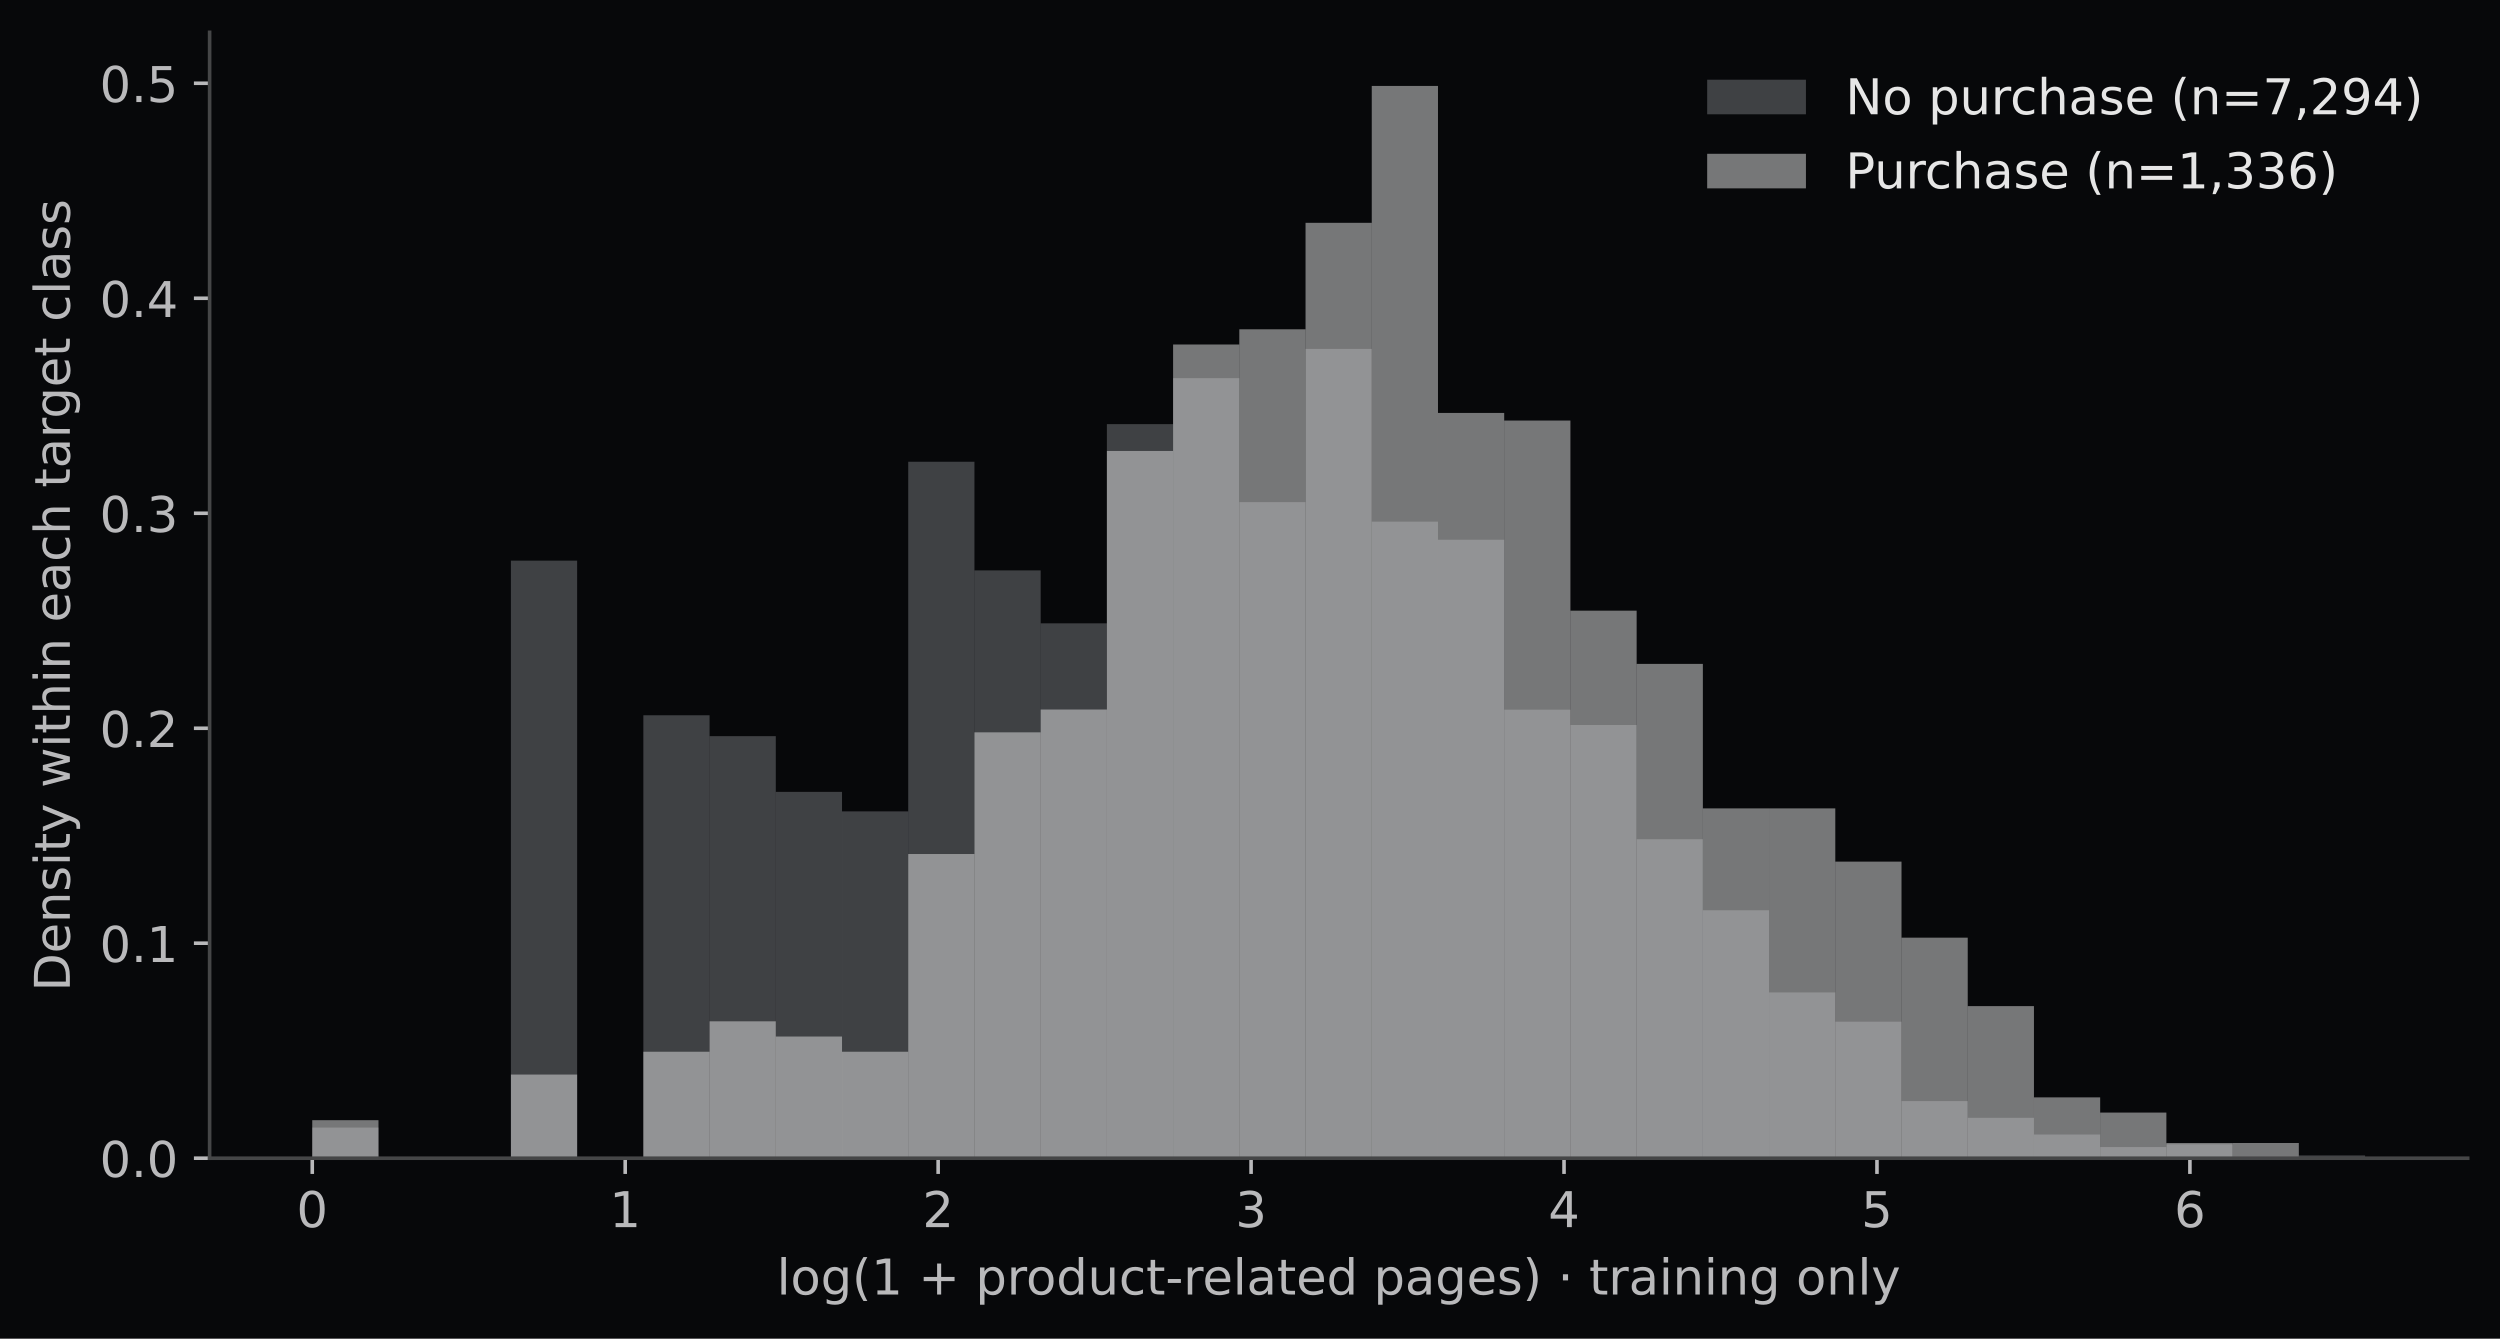
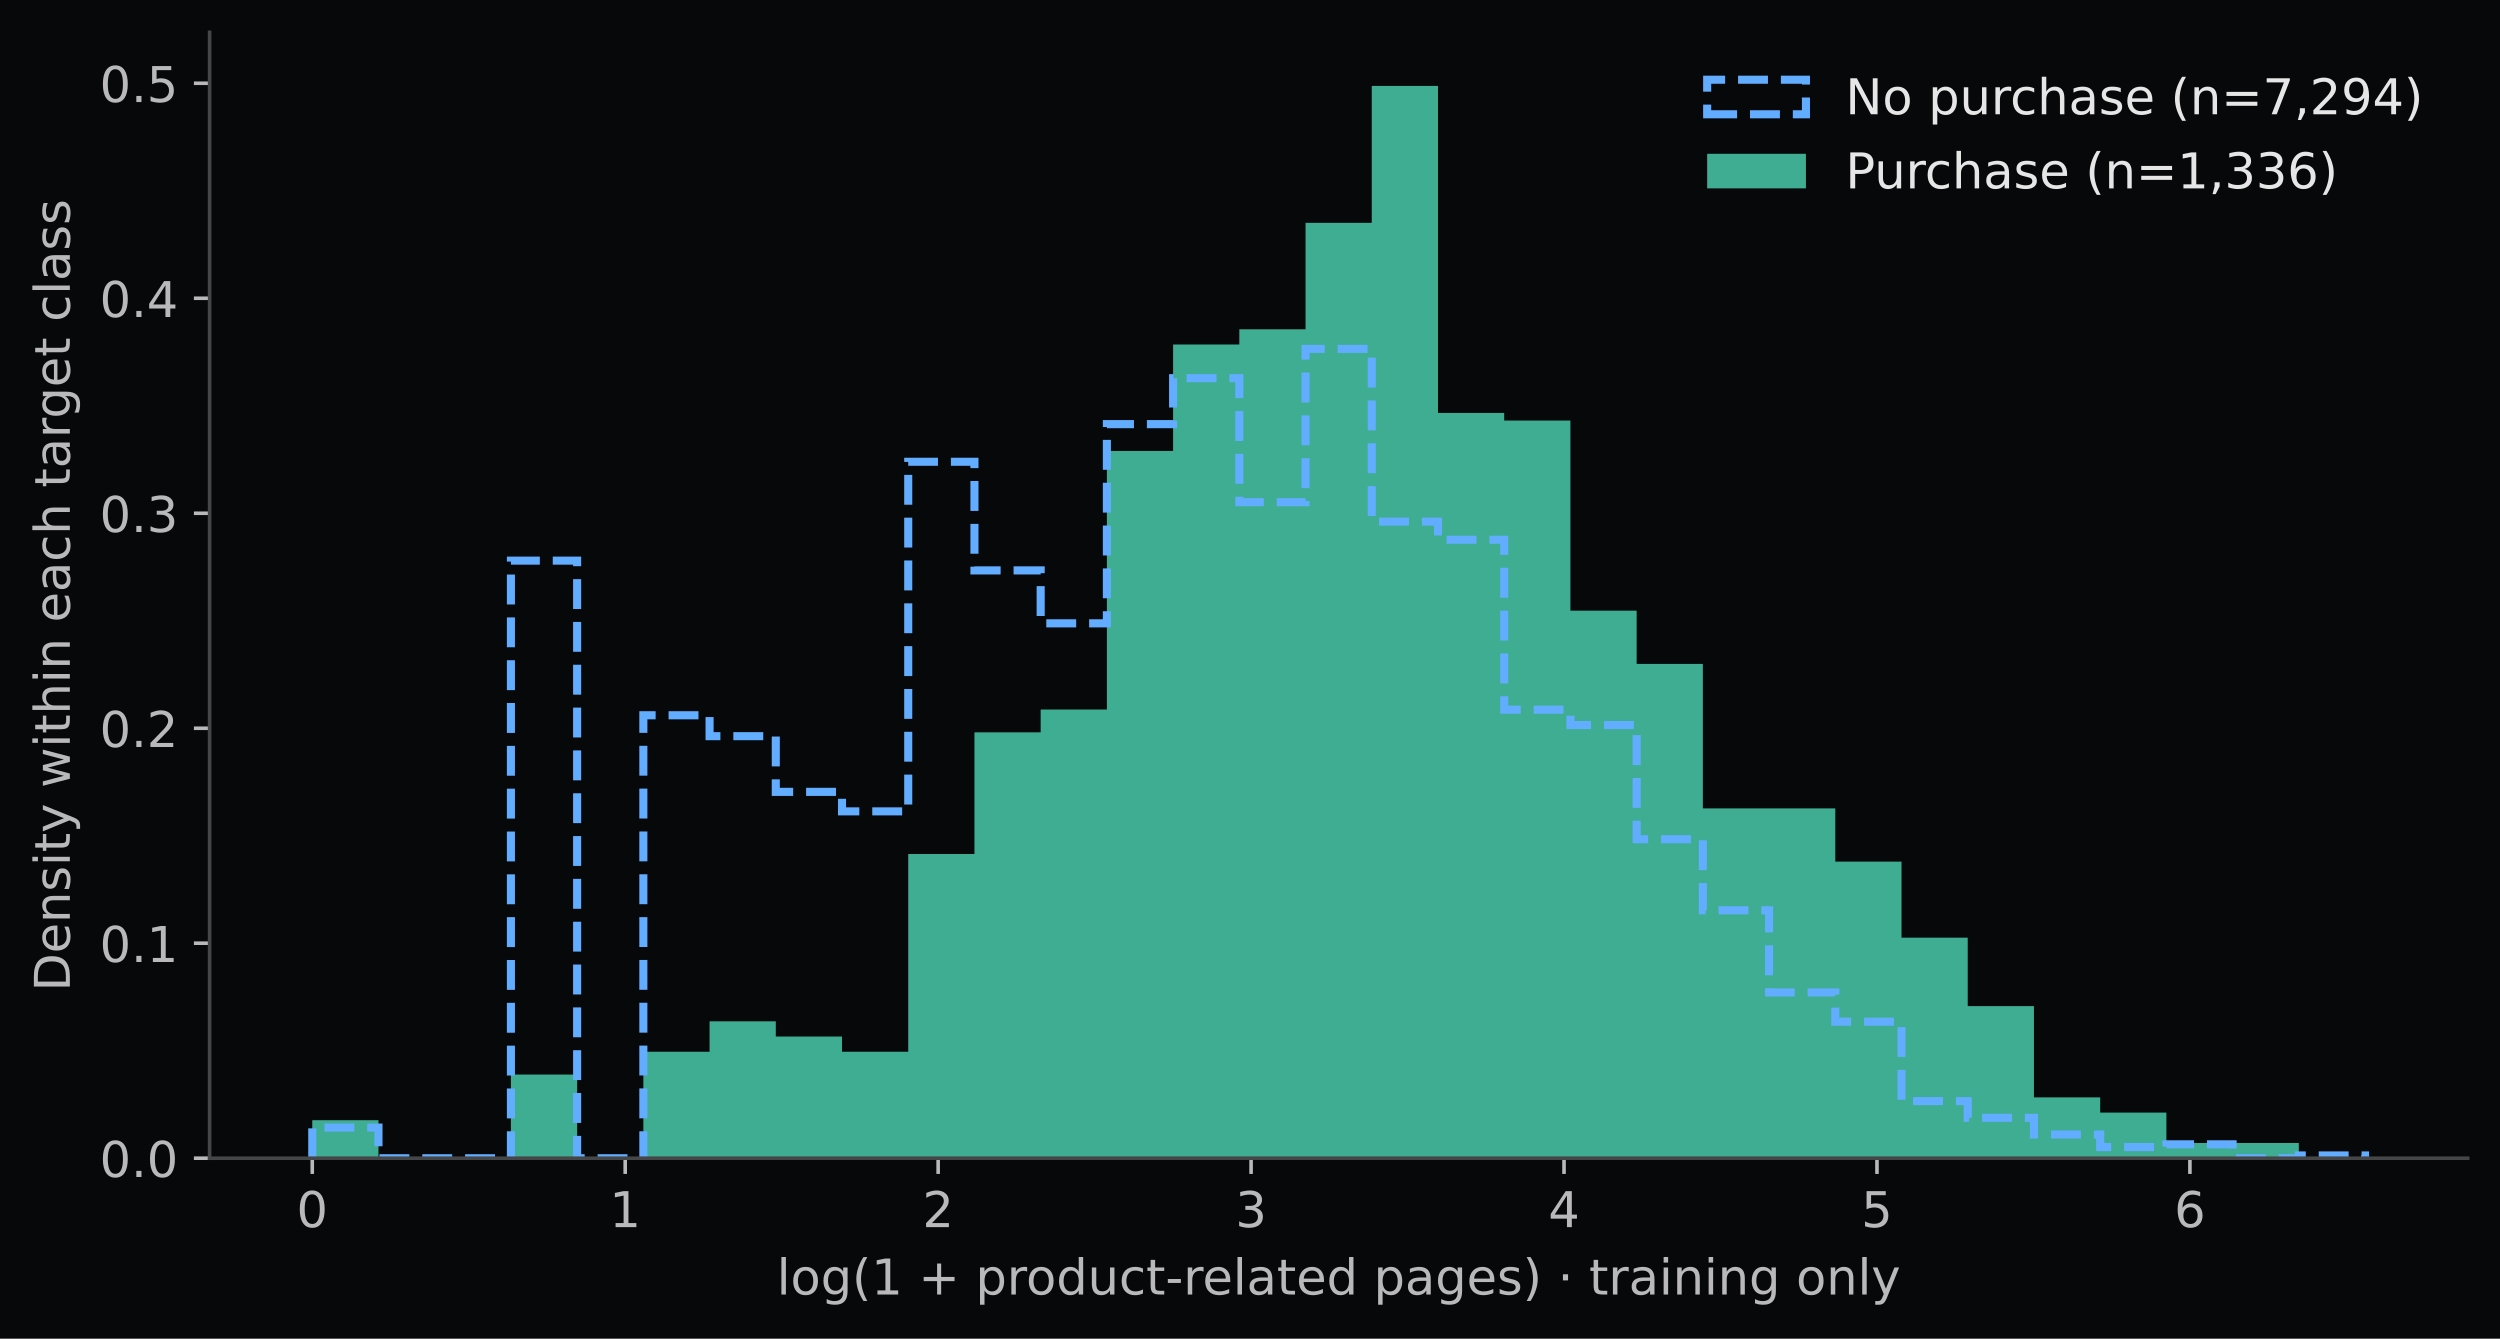
<svg xmlns="http://www.w3.org/2000/svg" xmlns:xlink="http://www.w3.org/1999/xlink" width="556.894pt" height="298.201pt" viewBox="0 0 556.894 298.201" version="1.1">
  <defs>
    <style type="text/css">*{stroke-linejoin: round; stroke-linecap: butt}</style>
  </defs>
  <g id="figure_1">
    <g id="patch_1">
      <path d="M 0 298.201 L 556.894 298.201 L 556.894 0 L 0 0 z " style="fill: #07080a" />
    </g>
    <g id="axes_1">
      <g id="patch_2">
        <path d="M 46.694 258 L 549.694 258 L 549.694 7.2 L 46.694 7.2 z " style="fill: #07080a" />
      </g>
      <g id="patch_3">
-         <path d="M 69.558 258 L 84.309 258 L 84.309 251.174 L 69.558 251.174 z " clip-path="url(#pb5f4cf47dd)" style="fill: #77797d; opacity: 0.5" />
-       </g>
-       <g id="patch_4">
-         <path d="M 84.309 258 L 99.059 258 L 99.059 258 L 84.309 258 z " clip-path="url(#pb5f4cf47dd)" style="fill: #77797d; opacity: 0.5" />
-       </g>
-       <g id="patch_5">
-         <path d="M 99.059 258 L 113.81 258 L 113.81 258 L 99.059 258 z " clip-path="url(#pb5f4cf47dd)" style="fill: #77797d; opacity: 0.5" />
-       </g>
-       <g id="patch_6">
-         <path d="M 113.81 258 L 128.561 258 L 128.561 124.888 L 113.81 124.888 z " clip-path="url(#pb5f4cf47dd)" style="fill: #77797d; opacity: 0.5" />
-       </g>
-       <g id="patch_7">
-         <path d="M 128.561 258 L 143.312 258 L 143.312 258 L 128.561 258 z " clip-path="url(#pb5f4cf47dd)" style="fill: #77797d; opacity: 0.5" />
-       </g>
-       <g id="patch_8">
-         <path d="M 143.312 258 L 158.062 258 L 158.062 159.33 L 143.312 159.33 z " clip-path="url(#pb5f4cf47dd)" style="fill: #77797d; opacity: 0.5" />
-       </g>
-       <g id="patch_9">
-         <path d="M 158.062 258 L 172.813 258 L 172.813 163.984 L 158.062 163.984 z " clip-path="url(#pb5f4cf47dd)" style="fill: #77797d; opacity: 0.5" />
-       </g>
-       <g id="patch_10">
-         <path d="M 172.813 258 L 187.564 258 L 187.564 176.395 L 172.813 176.395 z " clip-path="url(#pb5f4cf47dd)" style="fill: #77797d; opacity: 0.5" />
-       </g>
-       <g id="patch_11">
-         <path d="M 187.564 258 L 202.315 258 L 202.315 180.739 L 187.564 180.739 z " clip-path="url(#pb5f4cf47dd)" style="fill: #77797d; opacity: 0.5" />
-       </g>
-       <g id="patch_12">
-         <path d="M 202.315 258 L 217.065 258 L 217.065 102.858 L 202.315 102.858 z " clip-path="url(#pb5f4cf47dd)" style="fill: #77797d; opacity: 0.5" />
-       </g>
-       <g id="patch_13">
-         <path d="M 217.065 258 L 231.816 258 L 231.816 127.06 L 217.065 127.06 z " clip-path="url(#pb5f4cf47dd)" style="fill: #77797d; opacity: 0.5" />
-       </g>
-       <g id="patch_14">
-         <path d="M 231.816 258 L 246.567 258 L 246.567 138.851 L 231.816 138.851 z " clip-path="url(#pb5f4cf47dd)" style="fill: #77797d; opacity: 0.5" />
-       </g>
-       <g id="patch_15">
-         <path d="M 246.567 258 L 261.317 258 L 261.317 94.48 L 246.567 94.48 z " clip-path="url(#pb5f4cf47dd)" style="fill: #77797d; opacity: 0.5" />
-       </g>
-       <g id="patch_16">
-         <path d="M 261.317 258 L 276.068 258 L 276.068 84.241 L 261.317 84.241 z " clip-path="url(#pb5f4cf47dd)" style="fill: #77797d; opacity: 0.5" />
-       </g>
-       <g id="patch_17">
-         <path d="M 276.068 258 L 290.819 258 L 290.819 111.856 L 276.068 111.856 z " clip-path="url(#pb5f4cf47dd)" style="fill: #77797d; opacity: 0.5" />
-       </g>
-       <g id="patch_18">
-         <path d="M 290.819 258 L 305.57 258 L 305.57 77.725 L 290.819 77.725 z " clip-path="url(#pb5f4cf47dd)" style="fill: #77797d; opacity: 0.5" />
-       </g>
-       <g id="patch_19">
-         <path d="M 305.57 258 L 320.32 258 L 320.32 116.2 L 305.57 116.2 z " clip-path="url(#pb5f4cf47dd)" style="fill: #77797d; opacity: 0.5" />
-       </g>
-       <g id="patch_20">
-         <path d="M 320.32 258 L 335.071 258 L 335.071 120.234 L 320.32 120.234 z " clip-path="url(#pb5f4cf47dd)" style="fill: #77797d; opacity: 0.5" />
-       </g>
-       <g id="patch_21">
-         <path d="M 335.071 258 L 349.822 258 L 349.822 158.088 L 335.071 158.088 z " clip-path="url(#pb5f4cf47dd)" style="fill: #77797d; opacity: 0.5" />
-       </g>
-       <g id="patch_22">
-         <path d="M 349.822 258 L 364.573 258 L 364.573 161.502 L 349.822 161.502 z " clip-path="url(#pb5f4cf47dd)" style="fill: #77797d; opacity: 0.5" />
-       </g>
-       <g id="patch_23">
-         <path d="M 364.573 258 L 379.323 258 L 379.323 186.945 L 364.573 186.945 z " clip-path="url(#pb5f4cf47dd)" style="fill: #77797d; opacity: 0.5" />
-       </g>
-       <g id="patch_24">
-         <path d="M 379.323 258 L 394.074 258 L 394.074 202.769 L 379.323 202.769 z " clip-path="url(#pb5f4cf47dd)" style="fill: #77797d; opacity: 0.5" />
-       </g>
-       <g id="patch_25">
-         <path d="M 394.074 258 L 408.825 258 L 408.825 221.076 L 394.074 221.076 z " clip-path="url(#pb5f4cf47dd)" style="fill: #77797d; opacity: 0.5" />
-       </g>
-       <g id="patch_26">
-         <path d="M 408.825 258 L 423.576 258 L 423.576 227.592 L 408.825 227.592 z " clip-path="url(#pb5f4cf47dd)" style="fill: #77797d; opacity: 0.5" />
-       </g>
-       <g id="patch_27">
-         <path d="M 423.576 258 L 438.326 258 L 438.326 245.278 L 423.576 245.278 z " clip-path="url(#pb5f4cf47dd)" style="fill: #77797d; opacity: 0.5" />
-       </g>
-       <g id="patch_28">
-         <path d="M 438.326 258 L 453.077 258 L 453.077 249.002 L 438.326 249.002 z " clip-path="url(#pb5f4cf47dd)" style="fill: #77797d; opacity: 0.5" />
-       </g>
-       <g id="patch_29">
-         <path d="M 453.077 258 L 467.828 258 L 467.828 252.725 L 453.077 252.725 z " clip-path="url(#pb5f4cf47dd)" style="fill: #77797d; opacity: 0.5" />
-       </g>
-       <g id="patch_30">
-         <path d="M 467.828 258 L 482.578 258 L 482.578 255.518 L 467.828 255.518 z " clip-path="url(#pb5f4cf47dd)" style="fill: #77797d; opacity: 0.5" />
-       </g>
-       <g id="patch_31">
-         <path d="M 482.578 258 L 497.329 258 L 497.329 254.897 L 482.578 254.897 z " clip-path="url(#pb5f4cf47dd)" style="fill: #77797d; opacity: 0.5" />
-       </g>
-       <g id="patch_32">
-         <path d="M 497.329 258 L 512.08 258 L 512.08 258 L 497.329 258 z " clip-path="url(#pb5f4cf47dd)" style="fill: #77797d; opacity: 0.5" />
-       </g>
-       <g id="patch_33">
-         <path d="M 512.08 258 L 526.831 258 L 526.831 257.379 L 512.08 257.379 z " clip-path="url(#pb5f4cf47dd)" style="fill: #77797d; opacity: 0.5" />
-       </g>
-       <g id="patch_34">
-         <path d="M 69.558 258 L 84.309 258 L 84.309 249.53 L 69.558 249.53 z " clip-path="url(#pb5f4cf47dd)" style="fill: #e6e6e6; opacity: 0.5" />
-       </g>
-       <g id="patch_35">
-         <path d="M 84.309 258 L 99.059 258 L 99.059 258 L 84.309 258 z " clip-path="url(#pb5f4cf47dd)" style="fill: #e6e6e6; opacity: 0.5" />
-       </g>
-       <g id="patch_36">
-         <path d="M 99.059 258 L 113.81 258 L 113.81 258 L 99.059 258 z " clip-path="url(#pb5f4cf47dd)" style="fill: #e6e6e6; opacity: 0.5" />
-       </g>
-       <g id="patch_37">
-         <path d="M 113.81 258 L 128.561 258 L 128.561 239.366 L 113.81 239.366 z " clip-path="url(#pb5f4cf47dd)" style="fill: #e6e6e6; opacity: 0.5" />
-       </g>
-       <g id="patch_38">
-         <path d="M 128.561 258 L 143.312 258 L 143.312 258 L 128.561 258 z " clip-path="url(#pb5f4cf47dd)" style="fill: #e6e6e6; opacity: 0.5" />
-       </g>
-       <g id="patch_39">
-         <path d="M 143.312 258 L 158.062 258 L 158.062 234.284 L 143.312 234.284 z " clip-path="url(#pb5f4cf47dd)" style="fill: #e6e6e6; opacity: 0.5" />
-       </g>
-       <g id="patch_40">
-         <path d="M 158.062 258 L 172.813 258 L 172.813 227.508 L 158.062 227.508 z " clip-path="url(#pb5f4cf47dd)" style="fill: #e6e6e6; opacity: 0.5" />
-       </g>
-       <g id="patch_41">
-         <path d="M 172.813 258 L 187.564 258 L 187.564 230.896 L 172.813 230.896 z " clip-path="url(#pb5f4cf47dd)" style="fill: #e6e6e6; opacity: 0.5" />
-       </g>
-       <g id="patch_42">
-         <path d="M 187.564 258 L 202.315 258 L 202.315 234.284 L 187.564 234.284 z " clip-path="url(#pb5f4cf47dd)" style="fill: #e6e6e6; opacity: 0.5" />
-       </g>
-       <g id="patch_43">
-         <path d="M 202.315 258 L 217.065 258 L 217.065 190.239 L 202.315 190.239 z " clip-path="url(#pb5f4cf47dd)" style="fill: #e6e6e6; opacity: 0.5" />
-       </g>
-       <g id="patch_44">
-         <path d="M 217.065 258 L 231.816 258 L 231.816 163.135 L 217.065 163.135 z " clip-path="url(#pb5f4cf47dd)" style="fill: #e6e6e6; opacity: 0.5" />
-       </g>
-       <g id="patch_45">
-         <path d="M 231.816 258 L 246.567 258 L 246.567 158.053 L 231.816 158.053 z " clip-path="url(#pb5f4cf47dd)" style="fill: #e6e6e6; opacity: 0.5" />
-       </g>
-       <g id="patch_46">
-         <path d="M 246.567 258 L 261.317 258 L 261.317 100.456 L 246.567 100.456 z " clip-path="url(#pb5f4cf47dd)" style="fill: #e6e6e6; opacity: 0.5" />
-       </g>
-       <g id="patch_47">
-         <path d="M 261.317 258 L 276.068 258 L 276.068 76.74 L 261.317 76.74 z " clip-path="url(#pb5f4cf47dd)" style="fill: #e6e6e6; opacity: 0.5" />
-       </g>
-       <g id="patch_48">
-         <path d="M 276.068 258 L 290.819 258 L 290.819 73.352 L 276.068 73.352 z " clip-path="url(#pb5f4cf47dd)" style="fill: #e6e6e6; opacity: 0.5" />
-       </g>
-       <g id="patch_49">
-         <path d="M 290.819 258 L 305.57 258 L 305.57 49.635 L 290.819 49.635 z " clip-path="url(#pb5f4cf47dd)" style="fill: #e6e6e6; opacity: 0.5" />
-       </g>
-       <g id="patch_50">
-         <path d="M 305.57 258 L 320.32 258 L 320.32 19.143 L 305.57 19.143 z " clip-path="url(#pb5f4cf47dd)" style="fill: #e6e6e6; opacity: 0.5" />
-       </g>
-       <g id="patch_51">
-         <path d="M 320.32 258 L 335.071 258 L 335.071 91.986 L 320.32 91.986 z " clip-path="url(#pb5f4cf47dd)" style="fill: #e6e6e6; opacity: 0.5" />
-       </g>
-       <g id="patch_52">
-         <path d="M 335.071 258 L 349.822 258 L 349.822 93.68 L 335.071 93.68 z " clip-path="url(#pb5f4cf47dd)" style="fill: #e6e6e6; opacity: 0.5" />
-       </g>
-       <g id="patch_53">
-         <path d="M 349.822 258 L 364.573 258 L 364.573 136.03 L 349.822 136.03 z " clip-path="url(#pb5f4cf47dd)" style="fill: #e6e6e6; opacity: 0.5" />
-       </g>
-       <g id="patch_54">
-         <path d="M 364.573 258 L 379.323 258 L 379.323 147.889 L 364.573 147.889 z " clip-path="url(#pb5f4cf47dd)" style="fill: #e6e6e6; opacity: 0.5" />
-       </g>
-       <g id="patch_55">
-         <path d="M 379.323 258 L 394.074 258 L 394.074 180.075 L 379.323 180.075 z " clip-path="url(#pb5f4cf47dd)" style="fill: #e6e6e6; opacity: 0.5" />
-       </g>
-       <g id="patch_56">
-         <path d="M 394.074 258 L 408.825 258 L 408.825 180.075 L 394.074 180.075 z " clip-path="url(#pb5f4cf47dd)" style="fill: #e6e6e6; opacity: 0.5" />
-       </g>
-       <g id="patch_57">
-         <path d="M 408.825 258 L 423.576 258 L 423.576 191.933 L 408.825 191.933 z " clip-path="url(#pb5f4cf47dd)" style="fill: #e6e6e6; opacity: 0.5" />
-       </g>
-       <g id="patch_58">
-         <path d="M 423.576 258 L 438.326 258 L 438.326 208.873 L 423.576 208.873 z " clip-path="url(#pb5f4cf47dd)" style="fill: #e6e6e6; opacity: 0.5" />
-       </g>
-       <g id="patch_59">
-         <path d="M 438.326 258 L 453.077 258 L 453.077 224.12 L 438.326 224.12 z " clip-path="url(#pb5f4cf47dd)" style="fill: #e6e6e6; opacity: 0.5" />
-       </g>
-       <g id="patch_60">
-         <path d="M 453.077 258 L 467.828 258 L 467.828 244.448 L 453.077 244.448 z " clip-path="url(#pb5f4cf47dd)" style="fill: #e6e6e6; opacity: 0.5" />
-       </g>
-       <g id="patch_61">
-         <path d="M 467.828 258 L 482.578 258 L 482.578 247.836 L 467.828 247.836 z " clip-path="url(#pb5f4cf47dd)" style="fill: #e6e6e6; opacity: 0.5" />
-       </g>
-       <g id="patch_62">
-         <path d="M 482.578 258 L 497.329 258 L 497.329 254.612 L 482.578 254.612 z " clip-path="url(#pb5f4cf47dd)" style="fill: #e6e6e6; opacity: 0.5" />
-       </g>
-       <g id="patch_63">
-         <path d="M 497.329 258 L 512.08 258 L 512.08 254.612 L 497.329 254.612 z " clip-path="url(#pb5f4cf47dd)" style="fill: #e6e6e6; opacity: 0.5" />
-       </g>
-       <g id="patch_64">
-         <path d="M 512.08 258 L 526.831 258 L 526.831 258 L 512.08 258 z " clip-path="url(#pb5f4cf47dd)" style="fill: #e6e6e6; opacity: 0.5" />
+         <path d="M 69.558 258 L 69.558 249.53 L 84.309 249.53 L 84.309 258 L 99.059 258 L 99.059 258 L 113.81 258 L 113.81 239.366 L 128.561 239.366 L 128.561 258 L 143.312 258 L 143.312 234.284 L 158.062 234.284 L 158.062 227.508 L 172.813 227.508 L 172.813 230.896 L 187.564 230.896 L 187.564 234.284 L 202.315 234.284 L 202.315 190.239 L 217.065 190.239 L 217.065 163.135 L 231.816 163.135 L 231.816 158.053 L 246.567 158.053 L 246.567 100.456 L 261.317 100.456 L 261.317 76.74 L 276.068 76.74 L 276.068 73.352 L 290.819 73.352 L 290.819 49.635 L 305.57 49.635 L 305.57 19.143 L 320.32 19.143 L 320.32 91.986 L 335.071 91.986 L 335.071 93.68 L 349.822 93.68 L 349.822 136.03 L 364.573 136.03 L 364.573 147.889 L 379.323 147.889 L 379.323 180.075 L 394.074 180.075 L 394.074 180.075 L 408.825 180.075 L 408.825 191.933 L 423.576 191.933 L 423.576 208.873 L 438.326 208.873 L 438.326 224.12 L 453.077 224.12 L 453.077 244.448 L 467.828 244.448 L 467.828 247.836 L 482.578 247.836 L 482.578 254.612 L 497.329 254.612 L 497.329 254.612 L 512.08 254.612 L 512.08 258 L 526.831 258 L 526.831 258 L 512.08 258 L 512.08 258 L 497.329 258 L 497.329 258 L 482.578 258 L 482.578 258 L 467.828 258 L 467.828 258 L 453.077 258 L 453.077 258 L 438.326 258 L 438.326 258 L 423.576 258 L 423.576 258 L 408.825 258 L 408.825 258 L 394.074 258 L 394.074 258 L 379.323 258 L 379.323 258 L 364.573 258 L 364.573 258 L 349.822 258 L 349.822 258 L 335.071 258 L 335.071 258 L 320.32 258 L 320.32 258 L 305.57 258 L 305.57 258 L 290.819 258 L 290.819 258 L 276.068 258 L 276.068 258 L 261.317 258 L 261.317 258 L 246.567 258 L 246.567 258 L 231.816 258 L 231.816 258 L 217.065 258 L 217.065 258 L 202.315 258 L 202.315 258 L 187.564 258 L 187.564 258 L 172.813 258 L 172.813 258 L 158.062 258 L 158.062 258 L 143.312 258 L 143.312 258 L 128.561 258 L 128.561 258 L 113.81 258 L 113.81 258 L 99.059 258 L 99.059 258 L 84.309 258 L 84.309 258 z " clip-path="url(#p34e71edd50)" style="fill: #4ed6b3; opacity: 0.8" />
      </g>
      <g id="matplotlib.axis_1">
        <g id="xtick_1">
          <g id="line2d_1">
            <defs>
-               <path id="mc940be1494" d="M 0 0 L 0 3.5 " style="stroke: #b9b9bb; stroke-width: 0.8" />
+               <path id="m6be69f6432" d="M 0 0 L 0 3.5 " style="stroke: #b9b9bb; stroke-width: 0.8" />
            </defs>
            <g>
-               <use xlink:href="#mc940be1494" x="69.558" y="258" style="fill: #b9b9bb; stroke: #b9b9bb; stroke-width: 0.8" />
+               <use xlink:href="#m6be69f6432" x="69.558" y="258" style="fill: #b9b9bb; stroke: #b9b9bb; stroke-width: 0.8" />
            </g>
          </g>
          <g id="text_1">
            <text style="font-size: 11px; font-family: 'DejaVu Sans'; text-anchor: middle; fill: #b9b9bb" x="69.558" y="273.357" transform="rotate(-0 69.55793 273.3574)">0</text>
          </g>
        </g>
        <g id="xtick_2">
          <g id="line2d_2">
            <g>
-               <use xlink:href="#mc940be1494" x="139.268" y="258" style="fill: #b9b9bb; stroke: #b9b9bb; stroke-width: 0.8" />
+               <use xlink:href="#m6be69f6432" x="139.268" y="258" style="fill: #b9b9bb; stroke: #b9b9bb; stroke-width: 0.8" />
            </g>
          </g>
          <g id="text_2">
            <text style="font-size: 11px; font-family: 'DejaVu Sans'; text-anchor: middle; fill: #b9b9bb" x="139.268" y="273.357" transform="rotate(-0 139.2682 273.3574)">1</text>
          </g>
        </g>
        <g id="xtick_3">
          <g id="line2d_3">
            <g>
-               <use xlink:href="#mc940be1494" x="208.979" y="258" style="fill: #b9b9bb; stroke: #b9b9bb; stroke-width: 0.8" />
+               <use xlink:href="#m6be69f6432" x="208.979" y="258" style="fill: #b9b9bb; stroke: #b9b9bb; stroke-width: 0.8" />
            </g>
          </g>
          <g id="text_3">
            <text style="font-size: 11px; font-family: 'DejaVu Sans'; text-anchor: middle; fill: #b9b9bb" x="208.979" y="273.357" transform="rotate(-0 208.9785 273.3574)">2</text>
          </g>
        </g>
        <g id="xtick_4">
          <g id="line2d_4">
            <g>
-               <use xlink:href="#mc940be1494" x="278.689" y="258" style="fill: #b9b9bb; stroke: #b9b9bb; stroke-width: 0.8" />
+               <use xlink:href="#m6be69f6432" x="278.689" y="258" style="fill: #b9b9bb; stroke: #b9b9bb; stroke-width: 0.8" />
            </g>
          </g>
          <g id="text_4">
            <text style="font-size: 11px; font-family: 'DejaVu Sans'; text-anchor: middle; fill: #b9b9bb" x="278.689" y="273.357" transform="rotate(-0 278.6888 273.3574)">3</text>
          </g>
        </g>
        <g id="xtick_5">
          <g id="line2d_5">
            <g>
-               <use xlink:href="#mc940be1494" x="348.399" y="258" style="fill: #b9b9bb; stroke: #b9b9bb; stroke-width: 0.8" />
+               <use xlink:href="#m6be69f6432" x="348.399" y="258" style="fill: #b9b9bb; stroke: #b9b9bb; stroke-width: 0.8" />
            </g>
          </g>
          <g id="text_5">
            <text style="font-size: 11px; font-family: 'DejaVu Sans'; text-anchor: middle; fill: #b9b9bb" x="348.399" y="273.357" transform="rotate(-0 348.3991 273.3574)">4</text>
          </g>
        </g>
        <g id="xtick_6">
          <g id="line2d_6">
            <g>
-               <use xlink:href="#mc940be1494" x="418.109" y="258" style="fill: #b9b9bb; stroke: #b9b9bb; stroke-width: 0.8" />
+               <use xlink:href="#m6be69f6432" x="418.109" y="258" style="fill: #b9b9bb; stroke: #b9b9bb; stroke-width: 0.8" />
            </g>
          </g>
          <g id="text_6">
            <text style="font-size: 11px; font-family: 'DejaVu Sans'; text-anchor: middle; fill: #b9b9bb" x="418.109" y="273.357" transform="rotate(-0 418.1094 273.3574)">5</text>
          </g>
        </g>
        <g id="xtick_7">
          <g id="line2d_7">
            <g>
-               <use xlink:href="#mc940be1494" x="487.82" y="258" style="fill: #b9b9bb; stroke: #b9b9bb; stroke-width: 0.8" />
+               <use xlink:href="#m6be69f6432" x="487.82" y="258" style="fill: #b9b9bb; stroke: #b9b9bb; stroke-width: 0.8" />
            </g>
          </g>
          <g id="text_7">
            <text style="font-size: 11px; font-family: 'DejaVu Sans'; text-anchor: middle; fill: #b9b9bb" x="487.82" y="273.357" transform="rotate(-0 487.8197 273.3574)">6</text>
          </g>
        </g>
        <g id="text_8">
          <text style="font-size: 11px; font-family: 'DejaVu Sans'; text-anchor: middle; fill: #b9b9bb" x="298.194" y="288.358" transform="rotate(-0 298.1943 288.3583)">log(1 + product-related pages) · training only</text>
        </g>
      </g>
      <g id="matplotlib.axis_2">
        <g id="ytick_1">
          <g id="line2d_8">
            <defs>
-               <path id="ma86d0de002" d="M 0 0 L -3.5 0 " style="stroke: #b9b9bb; stroke-width: 0.8" />
+               <path id="m0f9df7d1b2" d="M 0 0 L -3.5 0 " style="stroke: #b9b9bb; stroke-width: 0.8" />
            </defs>
            <g>
-               <use xlink:href="#ma86d0de002" x="46.694" y="258" style="fill: #b9b9bb; stroke: #b9b9bb; stroke-width: 0.8" />
+               <use xlink:href="#m0f9df7d1b2" x="46.694" y="258" style="fill: #b9b9bb; stroke: #b9b9bb; stroke-width: 0.8" />
            </g>
          </g>
          <g id="text_9">
            <text style="font-size: 11px; font-family: 'DejaVu Sans'; text-anchor: end; fill: #b9b9bb" x="39.694" y="262.179" transform="rotate(-0 39.6943 262.1787)">0.0</text>
          </g>
        </g>
        <g id="ytick_2">
          <g id="line2d_9">
            <g>
-               <use xlink:href="#ma86d0de002" x="46.694" y="210.11" style="fill: #b9b9bb; stroke: #b9b9bb; stroke-width: 0.8" />
+               <use xlink:href="#m0f9df7d1b2" x="46.694" y="210.11" style="fill: #b9b9bb; stroke: #b9b9bb; stroke-width: 0.8" />
            </g>
          </g>
          <g id="text_10">
            <text style="font-size: 11px; font-family: 'DejaVu Sans'; text-anchor: end; fill: #b9b9bb" x="39.694" y="214.289" transform="rotate(-0 39.6943 214.289)">0.1</text>
          </g>
        </g>
        <g id="ytick_3">
          <g id="line2d_10">
            <g>
-               <use xlink:href="#ma86d0de002" x="46.694" y="162.221" style="fill: #b9b9bb; stroke: #b9b9bb; stroke-width: 0.8" />
+               <use xlink:href="#m0f9df7d1b2" x="46.694" y="162.221" style="fill: #b9b9bb; stroke: #b9b9bb; stroke-width: 0.8" />
            </g>
          </g>
          <g id="text_11">
            <text style="font-size: 11px; font-family: 'DejaVu Sans'; text-anchor: end; fill: #b9b9bb" x="39.694" y="166.399" transform="rotate(-0 39.6943 166.3993)">0.2</text>
          </g>
        </g>
        <g id="ytick_4">
          <g id="line2d_11">
            <g>
-               <use xlink:href="#ma86d0de002" x="46.694" y="114.331" style="fill: #b9b9bb; stroke: #b9b9bb; stroke-width: 0.8" />
+               <use xlink:href="#m0f9df7d1b2" x="46.694" y="114.331" style="fill: #b9b9bb; stroke: #b9b9bb; stroke-width: 0.8" />
            </g>
          </g>
          <g id="text_12">
            <text style="font-size: 11px; font-family: 'DejaVu Sans'; text-anchor: end; fill: #b9b9bb" x="39.694" y="118.51" transform="rotate(-0 39.6943 118.5096)">0.3</text>
          </g>
        </g>
        <g id="ytick_5">
          <g id="line2d_12">
            <g>
-               <use xlink:href="#ma86d0de002" x="46.694" y="66.441" style="fill: #b9b9bb; stroke: #b9b9bb; stroke-width: 0.8" />
+               <use xlink:href="#m0f9df7d1b2" x="46.694" y="66.441" style="fill: #b9b9bb; stroke: #b9b9bb; stroke-width: 0.8" />
            </g>
          </g>
          <g id="text_13">
            <text style="font-size: 11px; font-family: 'DejaVu Sans'; text-anchor: end; fill: #b9b9bb" x="39.694" y="70.62" transform="rotate(-0 39.6943 70.61985)">0.4</text>
          </g>
        </g>
        <g id="ytick_6">
          <g id="line2d_13">
            <g>
-               <use xlink:href="#ma86d0de002" x="46.694" y="18.551" style="fill: #b9b9bb; stroke: #b9b9bb; stroke-width: 0.8" />
+               <use xlink:href="#m0f9df7d1b2" x="46.694" y="18.551" style="fill: #b9b9bb; stroke: #b9b9bb; stroke-width: 0.8" />
            </g>
          </g>
          <g id="text_14">
            <text style="font-size: 11px; font-family: 'DejaVu Sans'; text-anchor: end; fill: #b9b9bb" x="39.694" y="22.73" transform="rotate(-0 39.6943 22.73014)">0.5</text>
          </g>
        </g>
        <g id="text_15">
          <text style="font-size: 11px; font-family: 'DejaVu Sans'; text-anchor: middle; fill: #b9b9bb" x="15.558" y="132.6" transform="rotate(-90 15.55828 132.6)">Density within each target class</text>
        </g>
      </g>
-       <g id="patch_65">
+       <g id="patch_4">
+         <path d="M 69.558 258 L 69.558 251.174 L 84.309 251.174 L 84.309 258 L 99.059 258 L 99.059 258 L 113.81 258 L 113.81 124.888 L 128.561 124.888 L 128.561 258 L 143.312 258 L 143.312 159.33 L 158.062 159.33 L 158.062 163.984 L 172.813 163.984 L 172.813 176.395 L 187.564 176.395 L 187.564 180.739 L 202.315 180.739 L 202.315 102.858 L 217.065 102.858 L 217.065 127.06 L 231.816 127.06 L 231.816 138.851 L 246.567 138.851 L 246.567 94.48 L 261.317 94.48 L 261.317 84.241 L 276.068 84.241 L 276.068 111.856 L 290.819 111.856 L 290.819 77.725 L 305.57 77.725 L 305.57 116.2 L 320.32 116.2 L 320.32 120.234 L 335.071 120.234 L 335.071 158.088 L 349.822 158.088 L 349.822 161.502 L 364.573 161.502 L 364.573 186.945 L 379.323 186.945 L 379.323 202.769 L 394.074 202.769 L 394.074 221.076 L 408.825 221.076 L 408.825 227.592 L 423.576 227.592 L 423.576 245.278 L 438.326 245.278 L 438.326 249.002 L 453.077 249.002 L 453.077 252.725 L 467.828 252.725 L 467.828 255.518 L 482.578 255.518 L 482.578 254.897 L 497.329 254.897 L 497.329 258 L 512.08 258 L 512.08 257.379 L 526.831 257.379 L 526.831 258 " clip-path="url(#p34e71edd50)" style="fill: none; stroke-dasharray: 6.66,2.88; stroke-dashoffset: 0; stroke: #62adff; stroke-width: 1.8; stroke-linejoin: miter" />
+       </g>
+       <g id="patch_5">
        <path d="M 46.694 258 L 46.694 7.2 " style="fill: none; stroke: #454647; stroke-width: 0.8; stroke-linejoin: miter; stroke-linecap: square" />
      </g>
-       <g id="patch_66">
+       <g id="patch_6">
        <path d="M 46.694 258 L 549.694 258 " style="fill: none; stroke: #454647; stroke-width: 0.8; stroke-linejoin: miter; stroke-linecap: square" />
      </g>
      <g id="legend_1">
-         <g id="patch_67">
-           <path d="M 380.286 25.458 L 402.286 25.458 L 402.286 17.758 L 380.286 17.758 z " style="fill: #77797d; opacity: 0.5" />
+         <g id="patch_7">
+           <path d="M 380.286 25.458 L 402.286 25.458 L 402.286 17.758 L 380.286 17.758 L 380.286 25.458 z " style="fill: none; stroke-dasharray: 6.66,2.88; stroke-dashoffset: 0; stroke: #62adff; stroke-width: 1.8; stroke-linejoin: miter" />
        </g>
        <g id="text_16">
          <text style="font-size: 11px; font-family: 'DejaVu Sans'; text-anchor: start; fill: #e6e6e6" x="411.086" y="25.458" transform="rotate(-0 411.0857 25.45828)">No purchase (n=7,294)</text>
        </g>
-         <g id="patch_68">
-           <path d="M 380.286 41.959 L 402.286 41.959 L 402.286 34.259 L 380.286 34.259 z " style="fill: #e6e6e6; opacity: 0.5" />
+         <g id="patch_8">
+           <path d="M 380.286 41.959 L 402.286 41.959 L 402.286 34.259 L 380.286 34.259 z " style="fill: #4ed6b3; opacity: 0.8" />
        </g>
        <g id="text_17">
          <text style="font-size: 11px; font-family: 'DejaVu Sans'; text-anchor: start; fill: #e6e6e6" x="411.086" y="41.959" transform="rotate(-0 411.0857 41.95914)">Purchase (n=1,336)</text>
        </g>
      </g>
    </g>
  </g>
  <defs>
-     <clipPath id="pb5f4cf47dd">
+     <clipPath id="p34e71edd50">
      <rect x="46.694" y="7.2" width="503" height="250.8" />
    </clipPath>
  </defs>
</svg>
